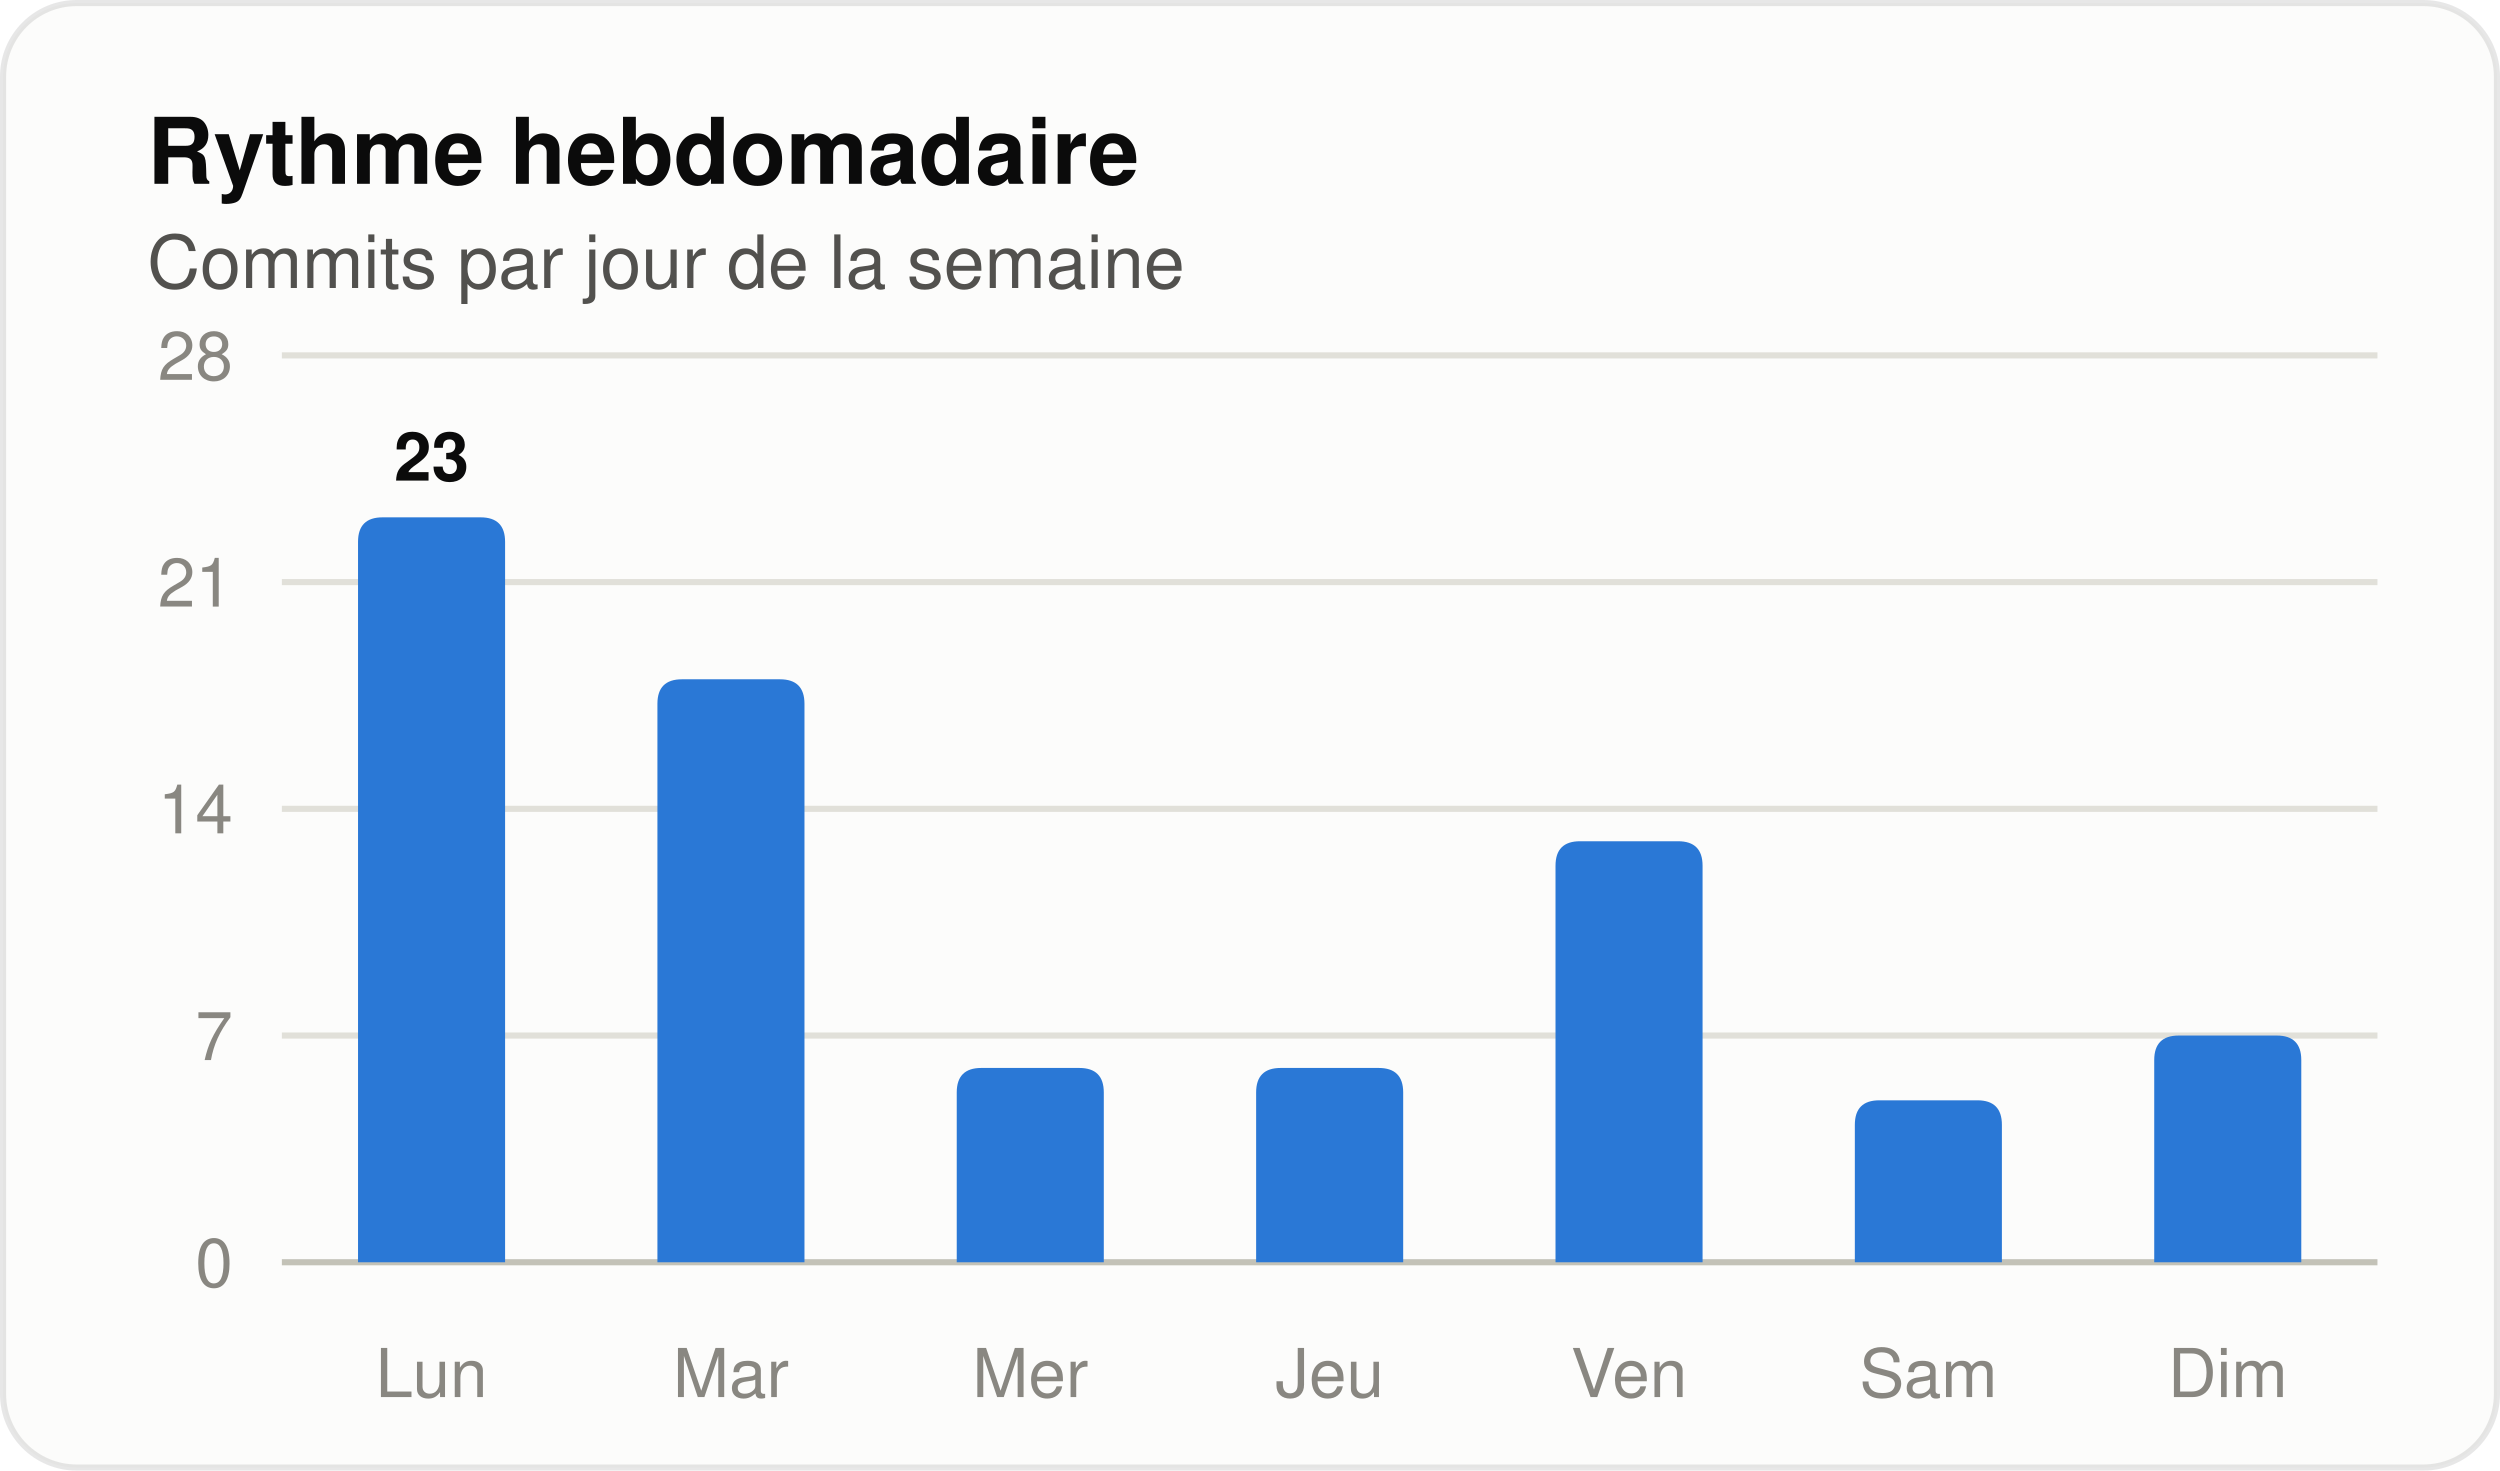
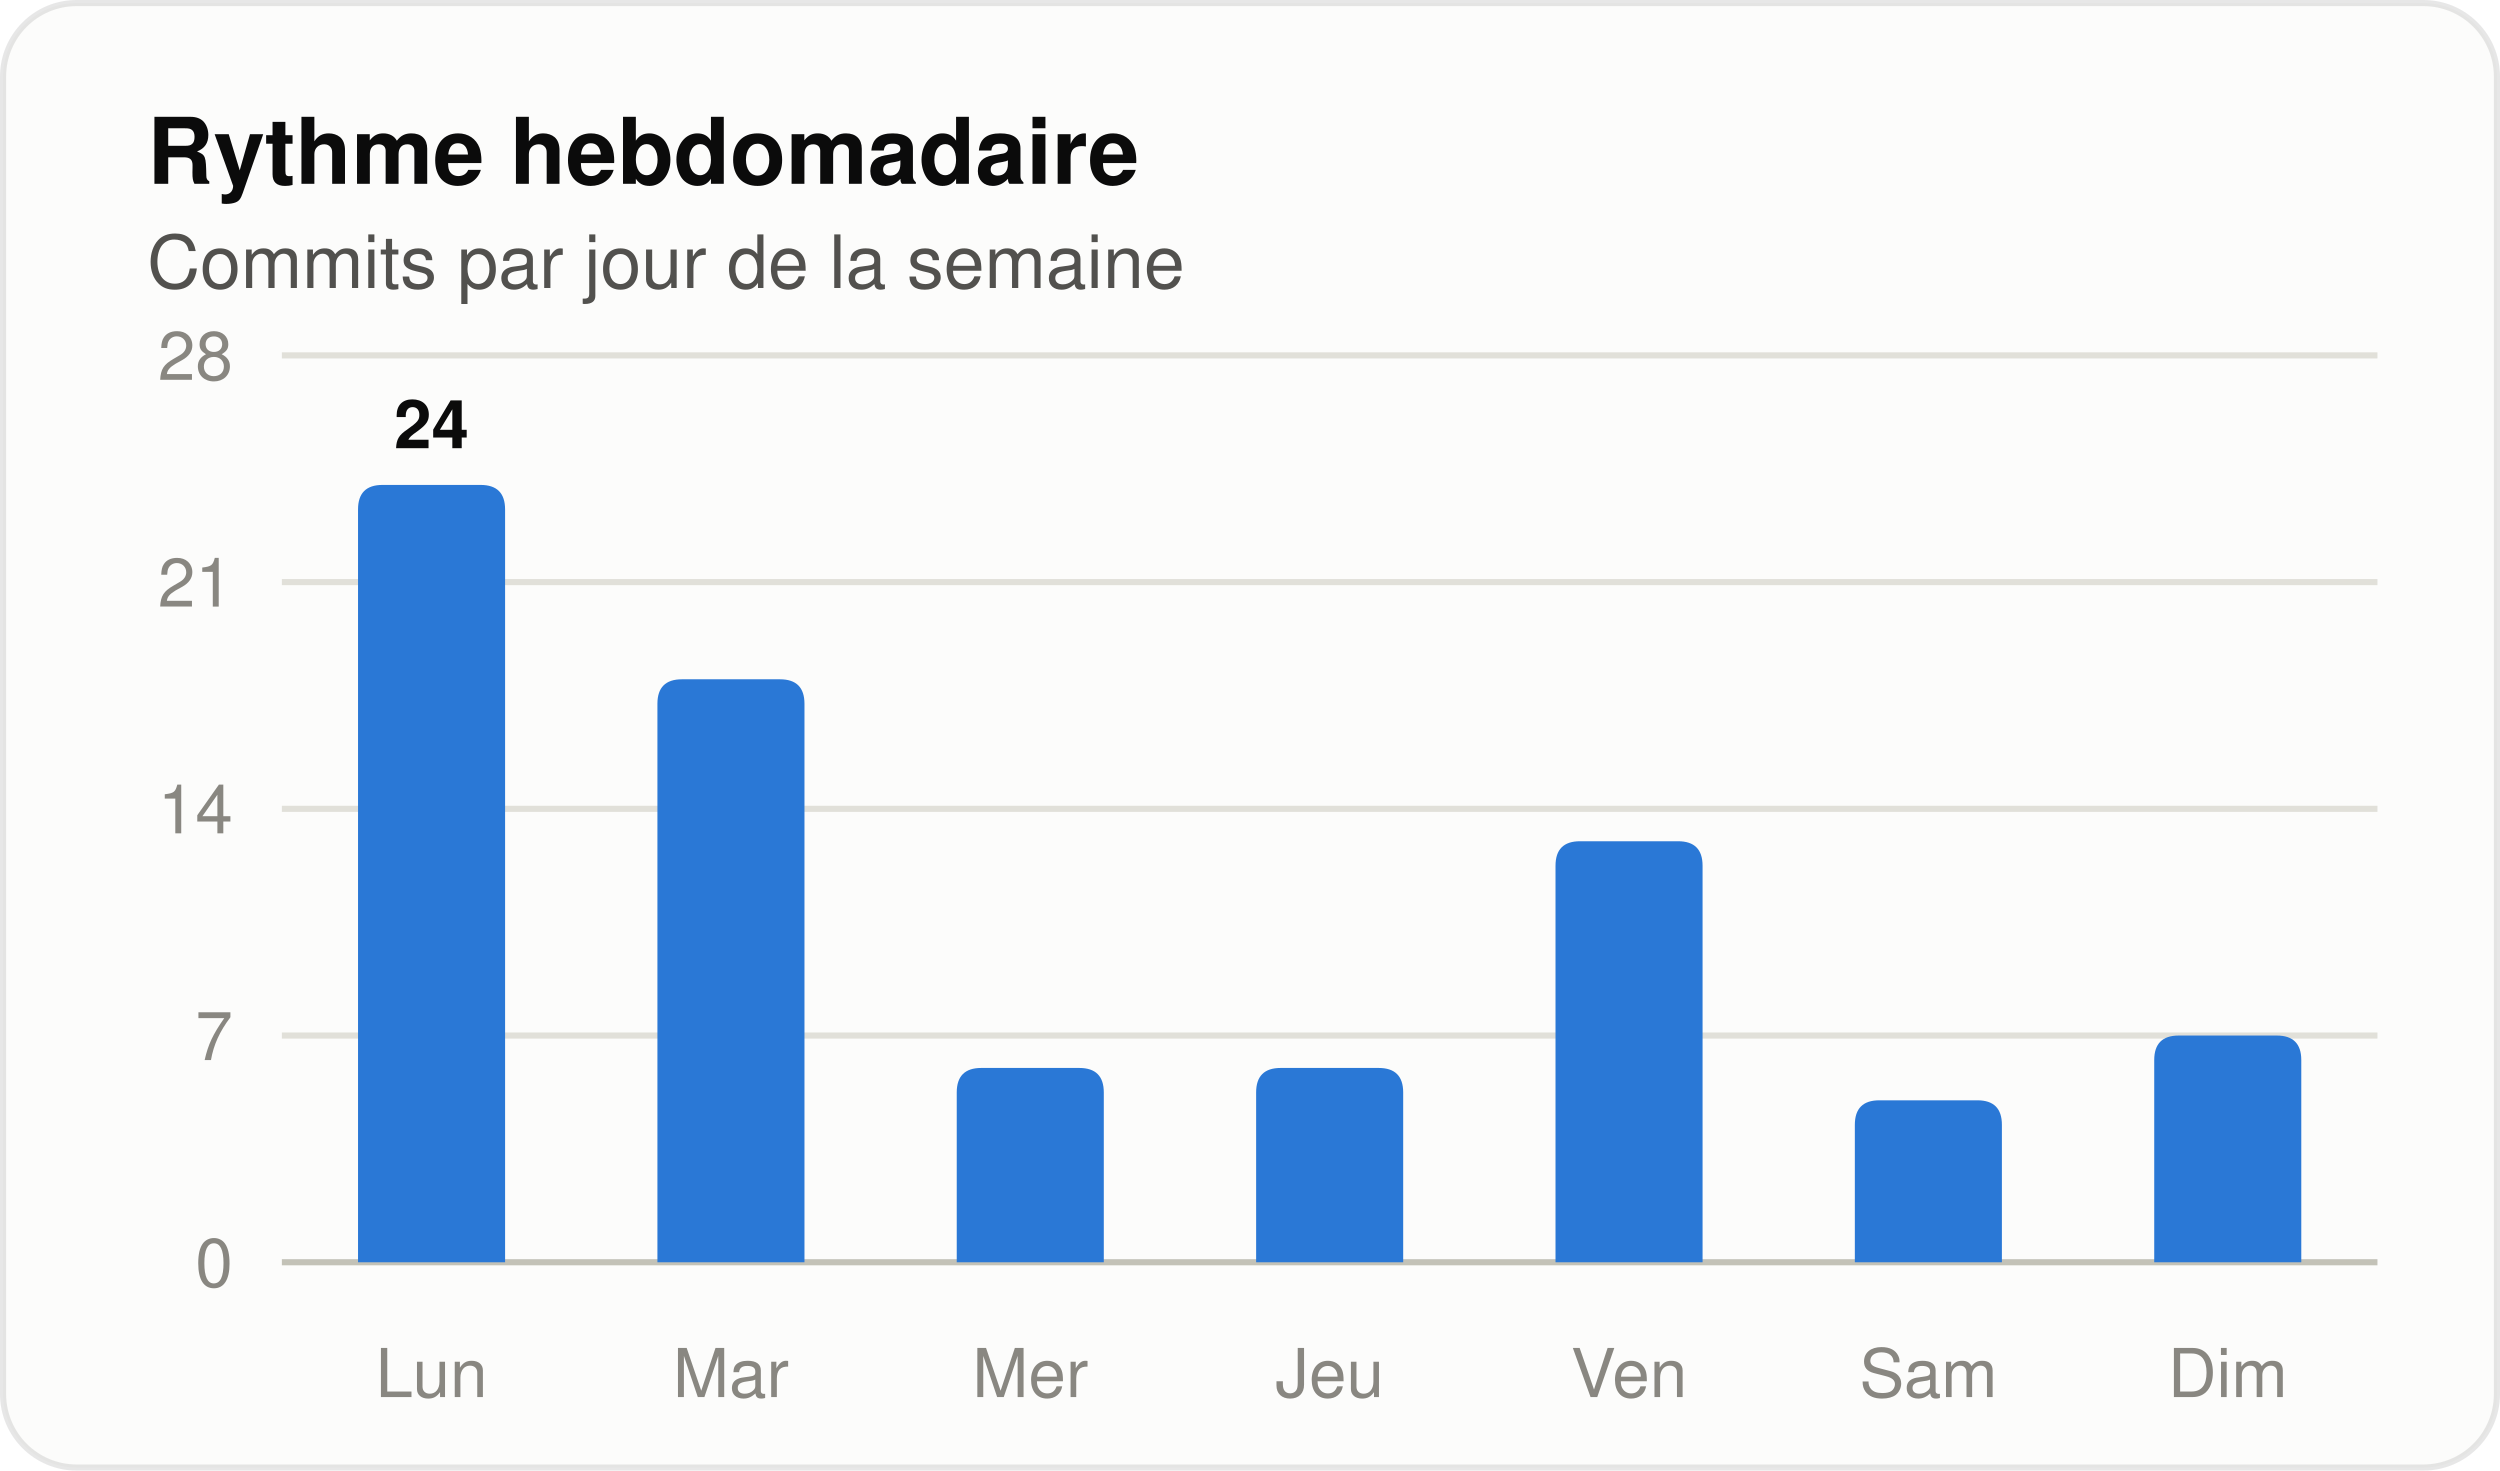
<svg xmlns="http://www.w3.org/2000/svg" width="408" height="240" viewBox="0 0 408 240" role="img" aria-label="Histogramme des commits par jour de la semaine" font-family="system-ui, 'Segoe UI', Ubuntu, Helvetica, Arial, sans-serif">
  <rect x="0.5" y="0.5" width="407" height="239" rx="12" fill="#fcfcfb" stroke="rgba(11,11,11,0.10)" />
  <text x="24" y="30" font-size="15" fill="#0b0b0b" font-weight="600">Rythme hebdomadaire</text>
  <text x="24" y="47" font-size="12" fill="#52514e">Commits par jour de la semaine</text>
  <line x1="46" y1="206.0" x2="388" y2="206.0" stroke="#c3c2b7" stroke-width="1" />
  <text x="38" y="210" font-size="11" fill="#898781" text-anchor="end" font-variant-numeric="tabular-nums">0</text>
  <line x1="46" y1="169.0" x2="388" y2="169.0" stroke="#e1e0d9" stroke-width="1" />
  <text x="38" y="173" font-size="11" fill="#898781" text-anchor="end" font-variant-numeric="tabular-nums">7</text>
  <line x1="46" y1="132.0" x2="388" y2="132.0" stroke="#e1e0d9" stroke-width="1" />
  <text x="38" y="136" font-size="11" fill="#898781" text-anchor="end" font-variant-numeric="tabular-nums">14</text>
  <line x1="46" y1="95.0" x2="388" y2="95.0" stroke="#e1e0d9" stroke-width="1" />
  <text x="38" y="99" font-size="11" fill="#898781" text-anchor="end" font-variant-numeric="tabular-nums">21</text>
  <line x1="46" y1="58.0" x2="388" y2="58.0" stroke="#e1e0d9" stroke-width="1" />
  <text x="38" y="62" font-size="11" fill="#898781" text-anchor="end" font-variant-numeric="tabular-nums">28</text>
-   <path d="M 58.43 206.00 V 88.43 Q 58.43 84.43 62.43 84.43 H 78.43 Q 82.43 84.43 82.43 88.43 V 206.00 Z" fill="#2a78d6" />
-   <text x="70.429" y="78.429" font-size="11" fill="#0b0b0b" font-weight="600" text-anchor="middle">23</text>
+   <path d="M 58.43 206.00 V 83.14 Q 58.43 79.14 62.43 79.14 H 78.43 Q 82.43 79.14 82.43 83.14 V 206.00 Z" fill="#2a78d6" />
+   <text x="70.429" y="73.143" font-size="11" fill="#0b0b0b" font-weight="600" text-anchor="middle">24</text>
  <text x="70.429" y="228" font-size="11" fill="#898781" text-anchor="middle">Lun</text>
  <path d="M 107.29 206.00 V 114.86 Q 107.29 110.86 111.29 110.86 H 127.29 Q 131.29 110.86 131.29 114.86 V 206.00 Z" fill="#2a78d6" />
  <text x="119.286" y="228" font-size="11" fill="#898781" text-anchor="middle">Mar</text>
  <path d="M 156.14 206.00 V 178.29 Q 156.14 174.29 160.14 174.29 H 176.14 Q 180.14 174.29 180.14 178.29 V 206.00 Z" fill="#2a78d6" />
  <text x="168.143" y="228" font-size="11" fill="#898781" text-anchor="middle">Mer</text>
  <path d="M 205.00 206.00 V 178.29 Q 205.00 174.29 209.00 174.29 H 225.00 Q 229.00 174.29 229.00 178.29 V 206.00 Z" fill="#2a78d6" />
  <text x="217" y="228" font-size="11" fill="#898781" text-anchor="middle">Jeu</text>
  <path d="M 253.86 206.00 V 141.29 Q 253.86 137.29 257.86 137.29 H 273.86 Q 277.86 137.29 277.86 141.29 V 206.00 Z" fill="#2a78d6" />
  <text x="265.857" y="228" font-size="11" fill="#898781" text-anchor="middle">Ven</text>
  <path d="M 302.71 206.00 V 183.57 Q 302.71 179.57 306.71 179.57 H 322.71 Q 326.71 179.57 326.71 183.57 V 206.00 Z" fill="#2a78d6" />
  <text x="314.714" y="228" font-size="11" fill="#898781" text-anchor="middle">Sam</text>
  <path d="M 351.57 206.00 V 173.00 Q 351.57 169.00 355.57 169.00 H 371.57 Q 375.57 169.00 375.57 173.00 V 206.00 Z" fill="#2a78d6" />
  <text x="363.571" y="228" font-size="11" fill="#898781" text-anchor="middle">Dim</text>
</svg>
